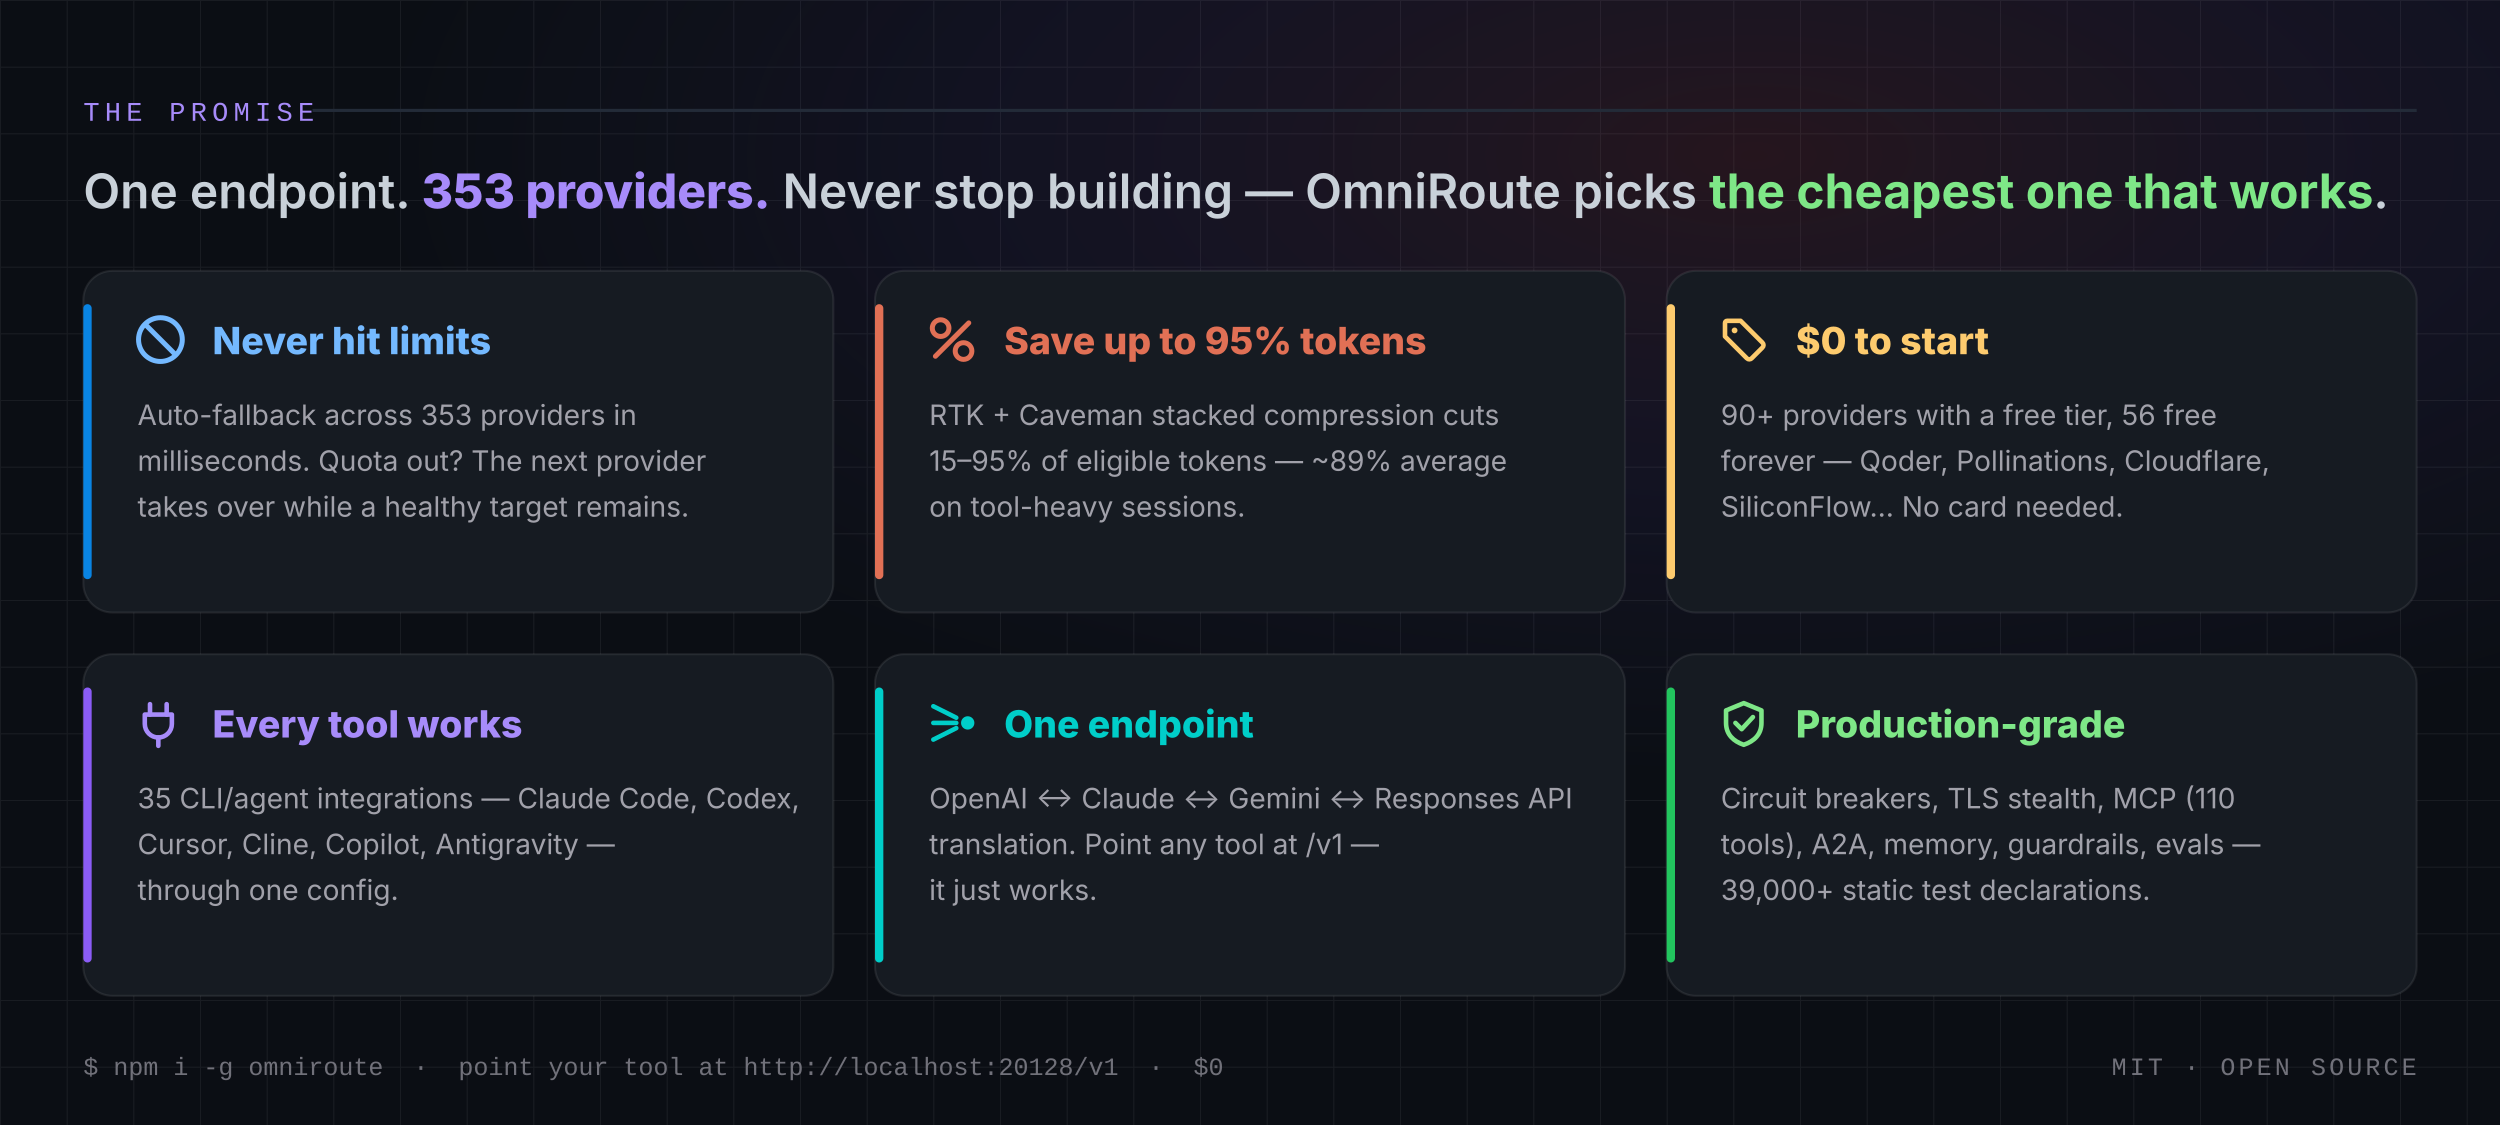
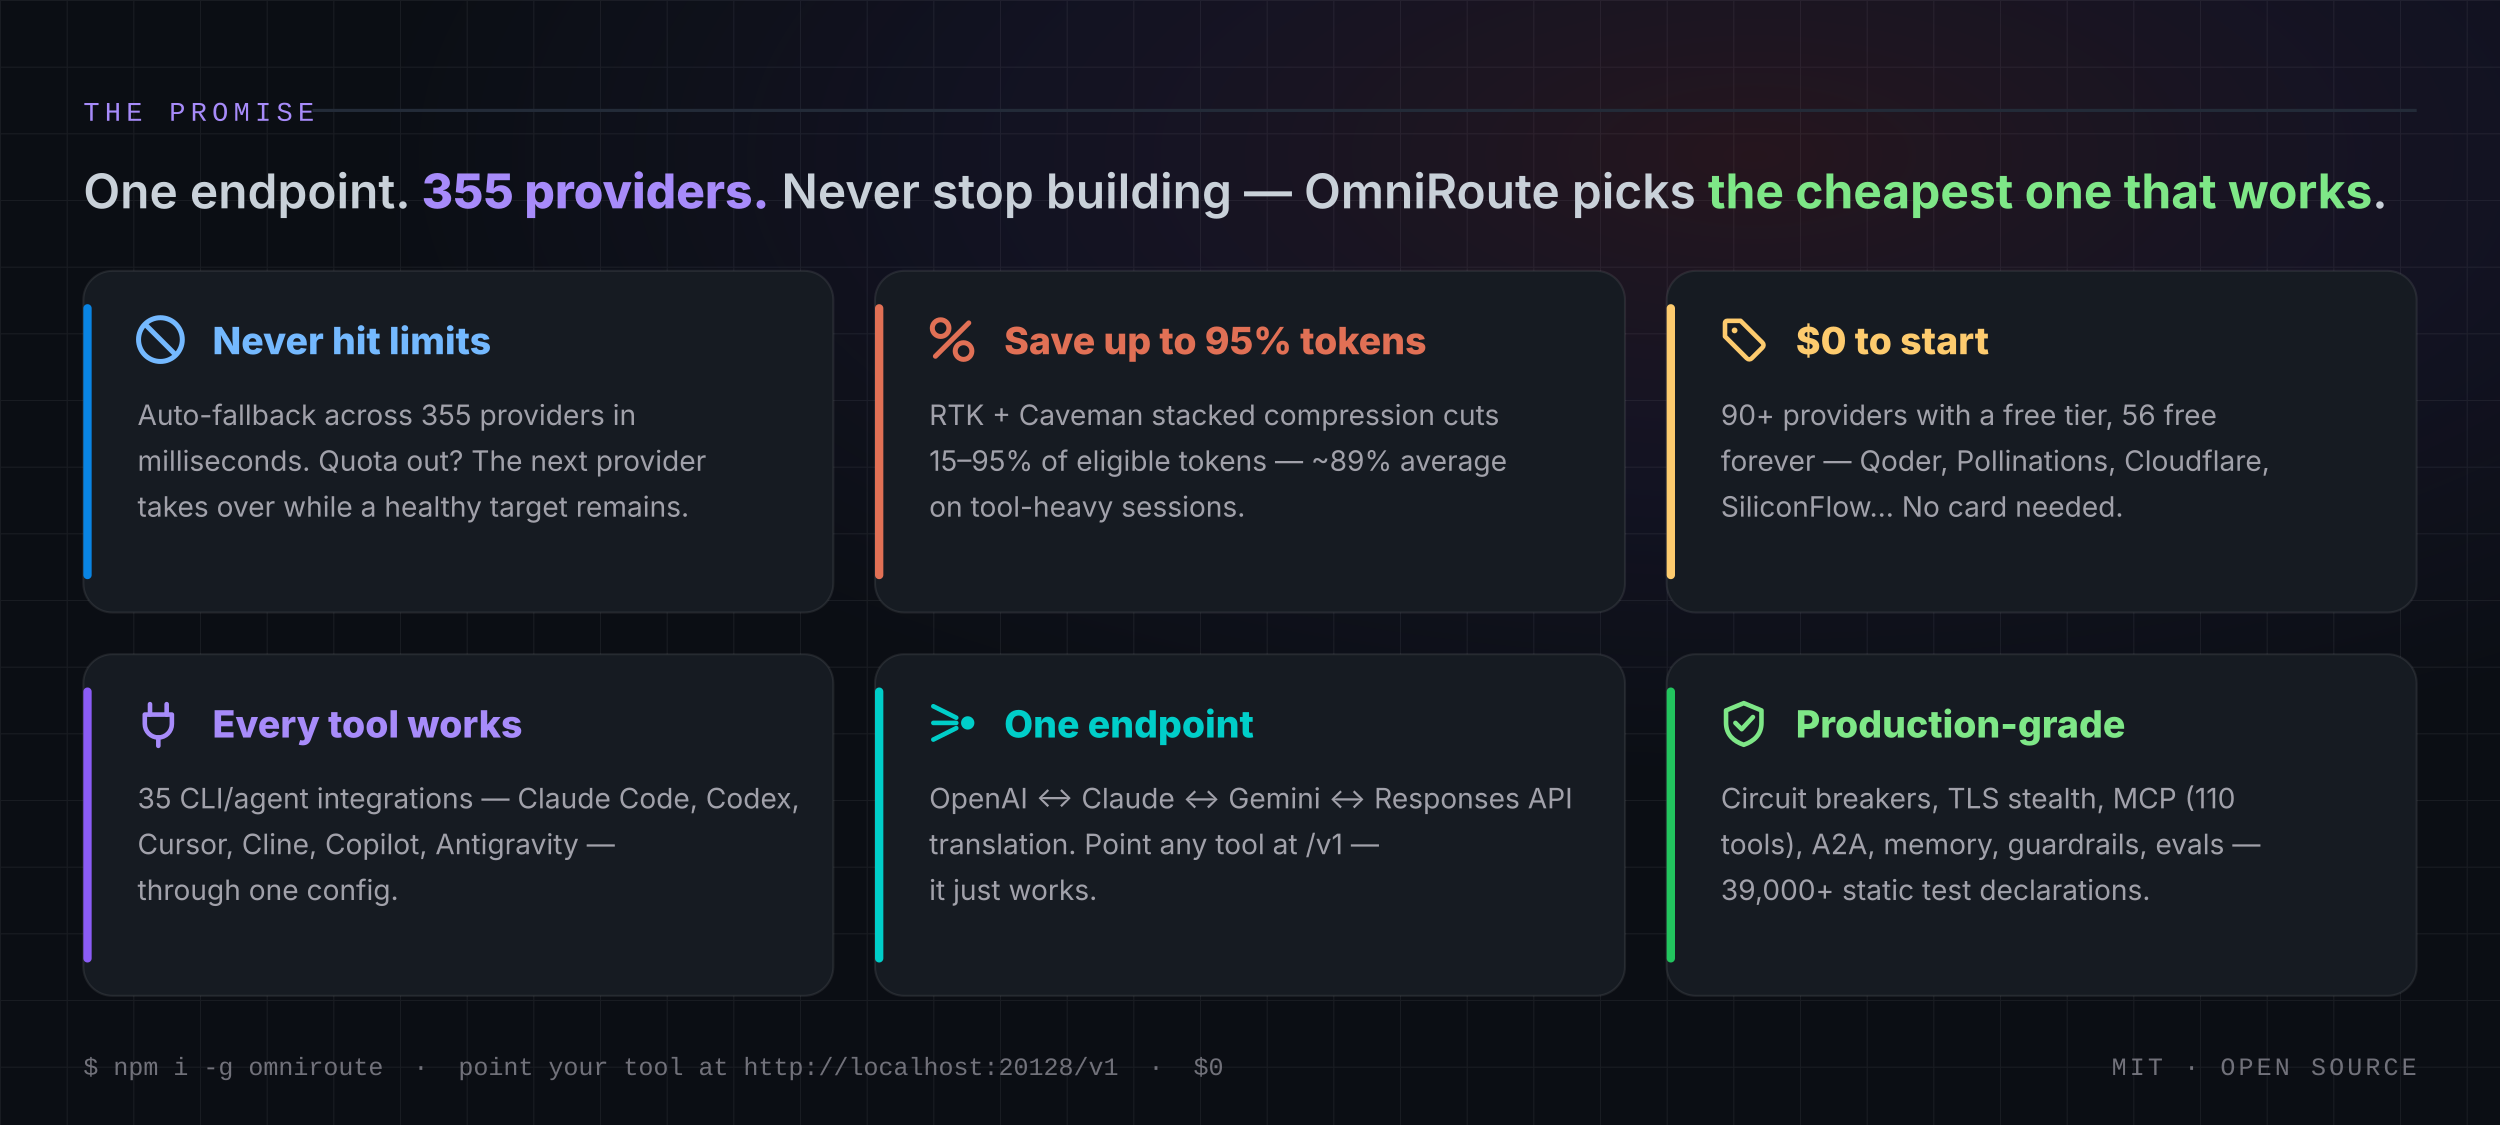
- <svg xmlns="http://www.w3.org/2000/svg" viewBox="0 0 1200 540" role="img" aria-label="The OmniRoute promise: one endpoint and 353 providers. Six pillars. Resilient fallback: automatic routing continues while another healthy target is available. Save up to 95 percent of eligible tokens: RTK plus Caveman stacked compression averages about 89 percent on tool-heavy sessions. Zero dollars to start: 90+ providers with a free tier and 56 recurring or keyless free-forever providers. Every tool works: 35 CLI and agent integration records, including Claude Code, Codex, Cursor, Cline, Copilot and Antigravity, through one config. One endpoint: OpenAI, Claude, Gemini and Responses API translation at /v1. Production controls: circuit breakers, TLS stealth, MCP with 110 tools, A2A, memory, guardrails, evals, and 39,000+ static test declarations across 5,100+ tracked test files.">
+ <svg xmlns="http://www.w3.org/2000/svg" viewBox="0 0 1200 540" role="img" aria-label="The OmniRoute promise: one endpoint and 355 providers. Six pillars. Resilient fallback: automatic routing continues while another healthy target is available. Save up to 95 percent of eligible tokens: RTK plus Caveman stacked compression averages about 89 percent on tool-heavy sessions. Zero dollars to start: 90+ providers with a free tier and 56 recurring or keyless free-forever providers. Every tool works: 35 CLI and agent integration records, including Claude Code, Codex, Cursor, Cline, Copilot and Antigravity, through one config. One endpoint: OpenAI, Claude, Gemini and Responses API translation at /v1. Production controls: circuit breakers, TLS stealth, MCP with 110 tools, A2A, memory, guardrails, evals, and 39,000+ static test declarations across 5,100+ tracked test files.">
  <defs>
    <pattern id="gridPaperP" width="32" height="32" patternUnits="userSpaceOnUse">
      <path d="M 32 0 L 0 0 0 32" fill="none" stroke="#ffffff" stroke-opacity="0.06" stroke-width="1" />
    </pattern>
    <radialGradient id="bgGlowP" cx="70%" cy="14%" r="55%">
      <stop offset="0%" stop-color="#e54d5e" stop-opacity="0.12" />
      <stop offset="55%" stop-color="#8b5cf6" stop-opacity="0.06" />
      <stop offset="100%" stop-color="#6366f1" stop-opacity="0" />
    </radialGradient>
  </defs>
  <rect width="1200" height="540" fill="#0b0e14" />
  <rect width="1200" height="540" fill="url(#gridPaperP)" />
  <rect width="1200" height="540" fill="url(#bgGlowP)" />
  <g>
    <text x="40" y="58" font-family="Consolas, 'Courier New', monospace" font-size="13" letter-spacing="2.5" fill="#a78bfa">THE PROMISE</text>
    <line x1="150" y1="53" x2="1160" y2="53" stroke="#232b38" stroke-width="1.5" />
  </g>
  <g>
-     <text x="40" y="100" font-family="Inter, 'Segoe UI', Arial, Helvetica, system-ui, sans-serif" font-size="23" font-weight="600" fill="#c9d1d9">One endpoint. <tspan fill="#a78bfa" font-weight="800">353 providers.</tspan> Never stop building — OmniRoute picks <tspan fill="#7ee787" font-weight="700">the cheapest one that works</tspan>.</text>
+     <text x="40" y="100" font-family="Inter, 'Segoe UI', Arial, Helvetica, system-ui, sans-serif" font-size="23" font-weight="600" fill="#c9d1d9">One endpoint. <tspan fill="#a78bfa" font-weight="800">355 providers.</tspan> Never stop building — OmniRoute picks <tspan fill="#7ee787" font-weight="700">the cheapest one that works</tspan>.</text>
  </g>
  <g font-family="Inter, 'Segoe UI', Arial, Helvetica, system-ui, sans-serif">
    <g>
      <rect x="40" y="130" width="360" height="164" rx="14" fill="#161b22" stroke="#ffffff" stroke-opacity="0.08" stroke-width="1" />
      <rect x="40" y="130" width="360" height="164" rx="14" fill="none" stroke="#74b9ff" stroke-width="1.5" opacity="0">
        <animate attributeName="opacity" values="0;0.9;0;0" keyTimes="0;0.055;0.12;1" dur="12s" begin="3s" repeatCount="indefinite" />
      </rect>
      <rect x="40" y="146" width="4" height="132" rx="2" fill="#0984e3" />
      <g transform="translate(66,152)" stroke="#74b9ff" stroke-width="2.4" fill="none" stroke-linecap="round">
        <circle cx="11" cy="11" r="10.5" />
        <line x1="3.9" y1="3.9" x2="18.1" y2="18.1" />
      </g>
      <text x="102" y="170" font-size="18" font-weight="800" fill="#74b9ff">Never hit limits</text>
-       <text x="66" y="204" font-size="13.5" fill="#a1a1aa">Auto-fallback across 353 providers in</text>
+       <text x="66" y="204" font-size="13.5" fill="#a1a1aa">Auto-fallback across 355 providers in</text>
      <text x="66" y="226" font-size="13.5" fill="#a1a1aa">milliseconds. Quota out? The next provider</text>
      <text x="66" y="248" font-size="13.5" fill="#a1a1aa">takes over while a healthy target remains.</text>
    </g>
    <g>
      <rect x="420" y="130" width="360" height="164" rx="14" fill="#161b22" stroke="#ffffff" stroke-opacity="0.08" stroke-width="1" />
      <rect x="420" y="130" width="360" height="164" rx="14" fill="none" stroke="#e17055" stroke-width="1.5" opacity="0">
        <animate attributeName="opacity" values="0;0;0.9;0;0" keyTimes="0;0.167;0.222;0.287;1" dur="12s" begin="3s" repeatCount="indefinite" />
      </rect>
      <rect x="420" y="146" width="4" height="132" rx="2" fill="#e17055" />
      <g transform="translate(446,152)" stroke="#e17055" stroke-width="2.4" fill="none" stroke-linecap="round">
        <circle cx="5.5" cy="5.5" r="4" />
        <circle cx="16.5" cy="16.5" r="4" />
        <line x1="19" y1="3" x2="3" y2="19" />
      </g>
      <text x="482" y="170" font-size="18" font-weight="800" fill="#e17055">Save up to 95% tokens</text>
      <text x="446" y="204" font-size="13.5" fill="#a1a1aa">RTK + Caveman stacked compression cuts</text>
      <text x="446" y="226" font-size="13.5" fill="#a1a1aa">15–95% of eligible tokens — ~89% average</text>
      <text x="446" y="248" font-size="13.5" fill="#a1a1aa">on tool-heavy sessions.</text>
    </g>
    <g>
      <rect x="800" y="130" width="360" height="164" rx="14" fill="#161b22" stroke="#ffffff" stroke-opacity="0.08" stroke-width="1" />
      <rect x="800" y="130" width="360" height="164" rx="14" fill="none" stroke="#fdcb6e" stroke-width="1.5" opacity="0">
        <animate attributeName="opacity" values="0;0;0.9;0;0" keyTimes="0;0.334;0.389;0.454;1" dur="12s" begin="3s" repeatCount="indefinite" />
      </rect>
      <rect x="800" y="146" width="4" height="132" rx="2" fill="#fdcb6e" />
      <g transform="translate(826,152)" stroke="#fdcb6e" stroke-width="2.2" fill="none" stroke-linecap="round" stroke-linejoin="round">
        <path d="M 2,9.5 L 2,3 A 1,1 0 0 1 3,2 L 9.5,2 L 20,12.5 A 1.6,1.6 0 0 1 20,14.8 L 14.8,20 A 1.6,1.6 0 0 1 12.5,20 Z" />
        <circle cx="6.6" cy="6.6" r="1.4" fill="#fdcb6e" stroke="none" />
      </g>
      <text x="862" y="170" font-size="18" font-weight="800" fill="#fdcb6e">$0 to start</text>
      <text x="826" y="204" font-size="13.5" fill="#a1a1aa">90+ providers with a free tier, 56 free</text>
      <text x="826" y="226" font-size="13.5" fill="#a1a1aa">forever — Qoder, Pollinations, Cloudflare,</text>
      <text x="826" y="248" font-size="13.5" fill="#a1a1aa">SiliconFlow… No card needed.</text>
    </g>
    <g>
      <rect x="40" y="314" width="360" height="164" rx="14" fill="#161b22" stroke="#ffffff" stroke-opacity="0.08" stroke-width="1" />
      <rect x="40" y="314" width="360" height="164" rx="14" fill="none" stroke="#a78bfa" stroke-width="1.5" opacity="0">
        <animate attributeName="opacity" values="0;0;0.9;0;0" keyTimes="0;0.5;0.555;0.62;1" dur="12s" begin="3s" repeatCount="indefinite" />
      </rect>
      <rect x="40" y="330" width="4" height="132" rx="2" fill="#8b5cf6" />
      <g transform="translate(66,336)" stroke="#a78bfa" stroke-width="2.2" fill="none" stroke-linecap="round" stroke-linejoin="round">
        <path d="M 6,2 L 6,7 M 14,2 L 14,7" />
        <path d="M 3.5,7 L 16.5,7 L 16.5,11.5 A 6.5,6.5 0 0 1 10,18 A 6.5,6.5 0 0 1 3.5,11.5 Z" />
        <path d="M 10,18 L 10,22" />
      </g>
      <text x="102" y="354" font-size="18" font-weight="800" fill="#a78bfa">Every tool works</text>
      <text x="66" y="388" font-size="13.5" fill="#a1a1aa">35 CLI/agent integrations — Claude Code, Codex,</text>
      <text x="66" y="410" font-size="13.5" fill="#a1a1aa">Cursor, Cline, Copilot, Antigravity —</text>
      <text x="66" y="432" font-size="13.5" fill="#a1a1aa">through one config.</text>
    </g>
    <g>
      <rect x="420" y="314" width="360" height="164" rx="14" fill="#161b22" stroke="#ffffff" stroke-opacity="0.08" stroke-width="1" />
      <rect x="420" y="314" width="360" height="164" rx="14" fill="none" stroke="#00cec9" stroke-width="1.5" opacity="0">
        <animate attributeName="opacity" values="0;0;0.9;0;0" keyTimes="0;0.667;0.722;0.787;1" dur="12s" begin="3s" repeatCount="indefinite" />
      </rect>
      <rect x="420" y="330" width="4" height="132" rx="2" fill="#00cec9" />
      <g transform="translate(446,336)" stroke="#00cec9" stroke-width="2.2" fill="none" stroke-linecap="round">
        <path d="M 2,3 L 13,8.5 M 2,11 L 13,11 M 2,19 L 13,13.5" />
        <circle cx="18.5" cy="11" r="3.2" fill="#00cec9" stroke="none" />
      </g>
      <text x="482" y="354" font-size="18" font-weight="800" fill="#00cec9">One endpoint</text>
      <text x="446" y="388" font-size="13.5" fill="#a1a1aa">OpenAI ↔ Claude ↔ Gemini ↔ Responses API</text>
      <text x="446" y="410" font-size="13.5" fill="#a1a1aa">translation. Point any tool at /v1 —</text>
      <text x="446" y="432" font-size="13.5" fill="#a1a1aa">it just works.</text>
    </g>
    <g>
      <rect x="800" y="314" width="360" height="164" rx="14" fill="#161b22" stroke="#ffffff" stroke-opacity="0.08" stroke-width="1" />
      <rect x="800" y="314" width="360" height="164" rx="14" fill="none" stroke="#7ee787" stroke-width="1.5" opacity="0">
        <animate attributeName="opacity" values="0;0;0.9;0;0" keyTimes="0;0.834;0.889;0.954;1" dur="12s" begin="3s" repeatCount="indefinite" />
      </rect>
      <rect x="800" y="330" width="4" height="132" rx="2" fill="#22c55e" />
      <g transform="translate(826,336)" stroke="#7ee787" stroke-width="2.2" fill="none" stroke-linecap="round" stroke-linejoin="round">
        <path d="M 11,1.5 L 19.5,5 L 19.5,11 C 19.5,16.5 16,19.8 11,21.5 C 6,19.8 2.5,16.5 2.5,11 L 2.5,5 Z" />
        <path d="M 7,11 L 10,14 L 15.4,8.2" />
      </g>
      <text x="862" y="354" font-size="18" font-weight="800" fill="#7ee787">Production-grade</text>
      <text x="826" y="388" font-size="13.5" fill="#a1a1aa">Circuit breakers, TLS stealth, MCP (110</text>
      <text x="826" y="410" font-size="13.5" fill="#a1a1aa">tools), A2A, memory, guardrails, evals —</text>
      <text x="826" y="432" font-size="13.5" fill="#a1a1aa">39,000+ static test declarations.</text>
    </g>
  </g>
  <g>
    <text x="40" y="516" font-family="Consolas, 'Courier New', monospace" font-size="12" fill="#71717a">$ npm i -g omniroute  ·  point your tool at http://localhost:20128/v1  ·  $0</text>
    <text x="1160" y="516" text-anchor="end" font-family="Consolas, 'Courier New', monospace" font-size="12" letter-spacing="1.5" fill="#71717a">MIT · OPEN SOURCE</text>
  </g>
</svg>
